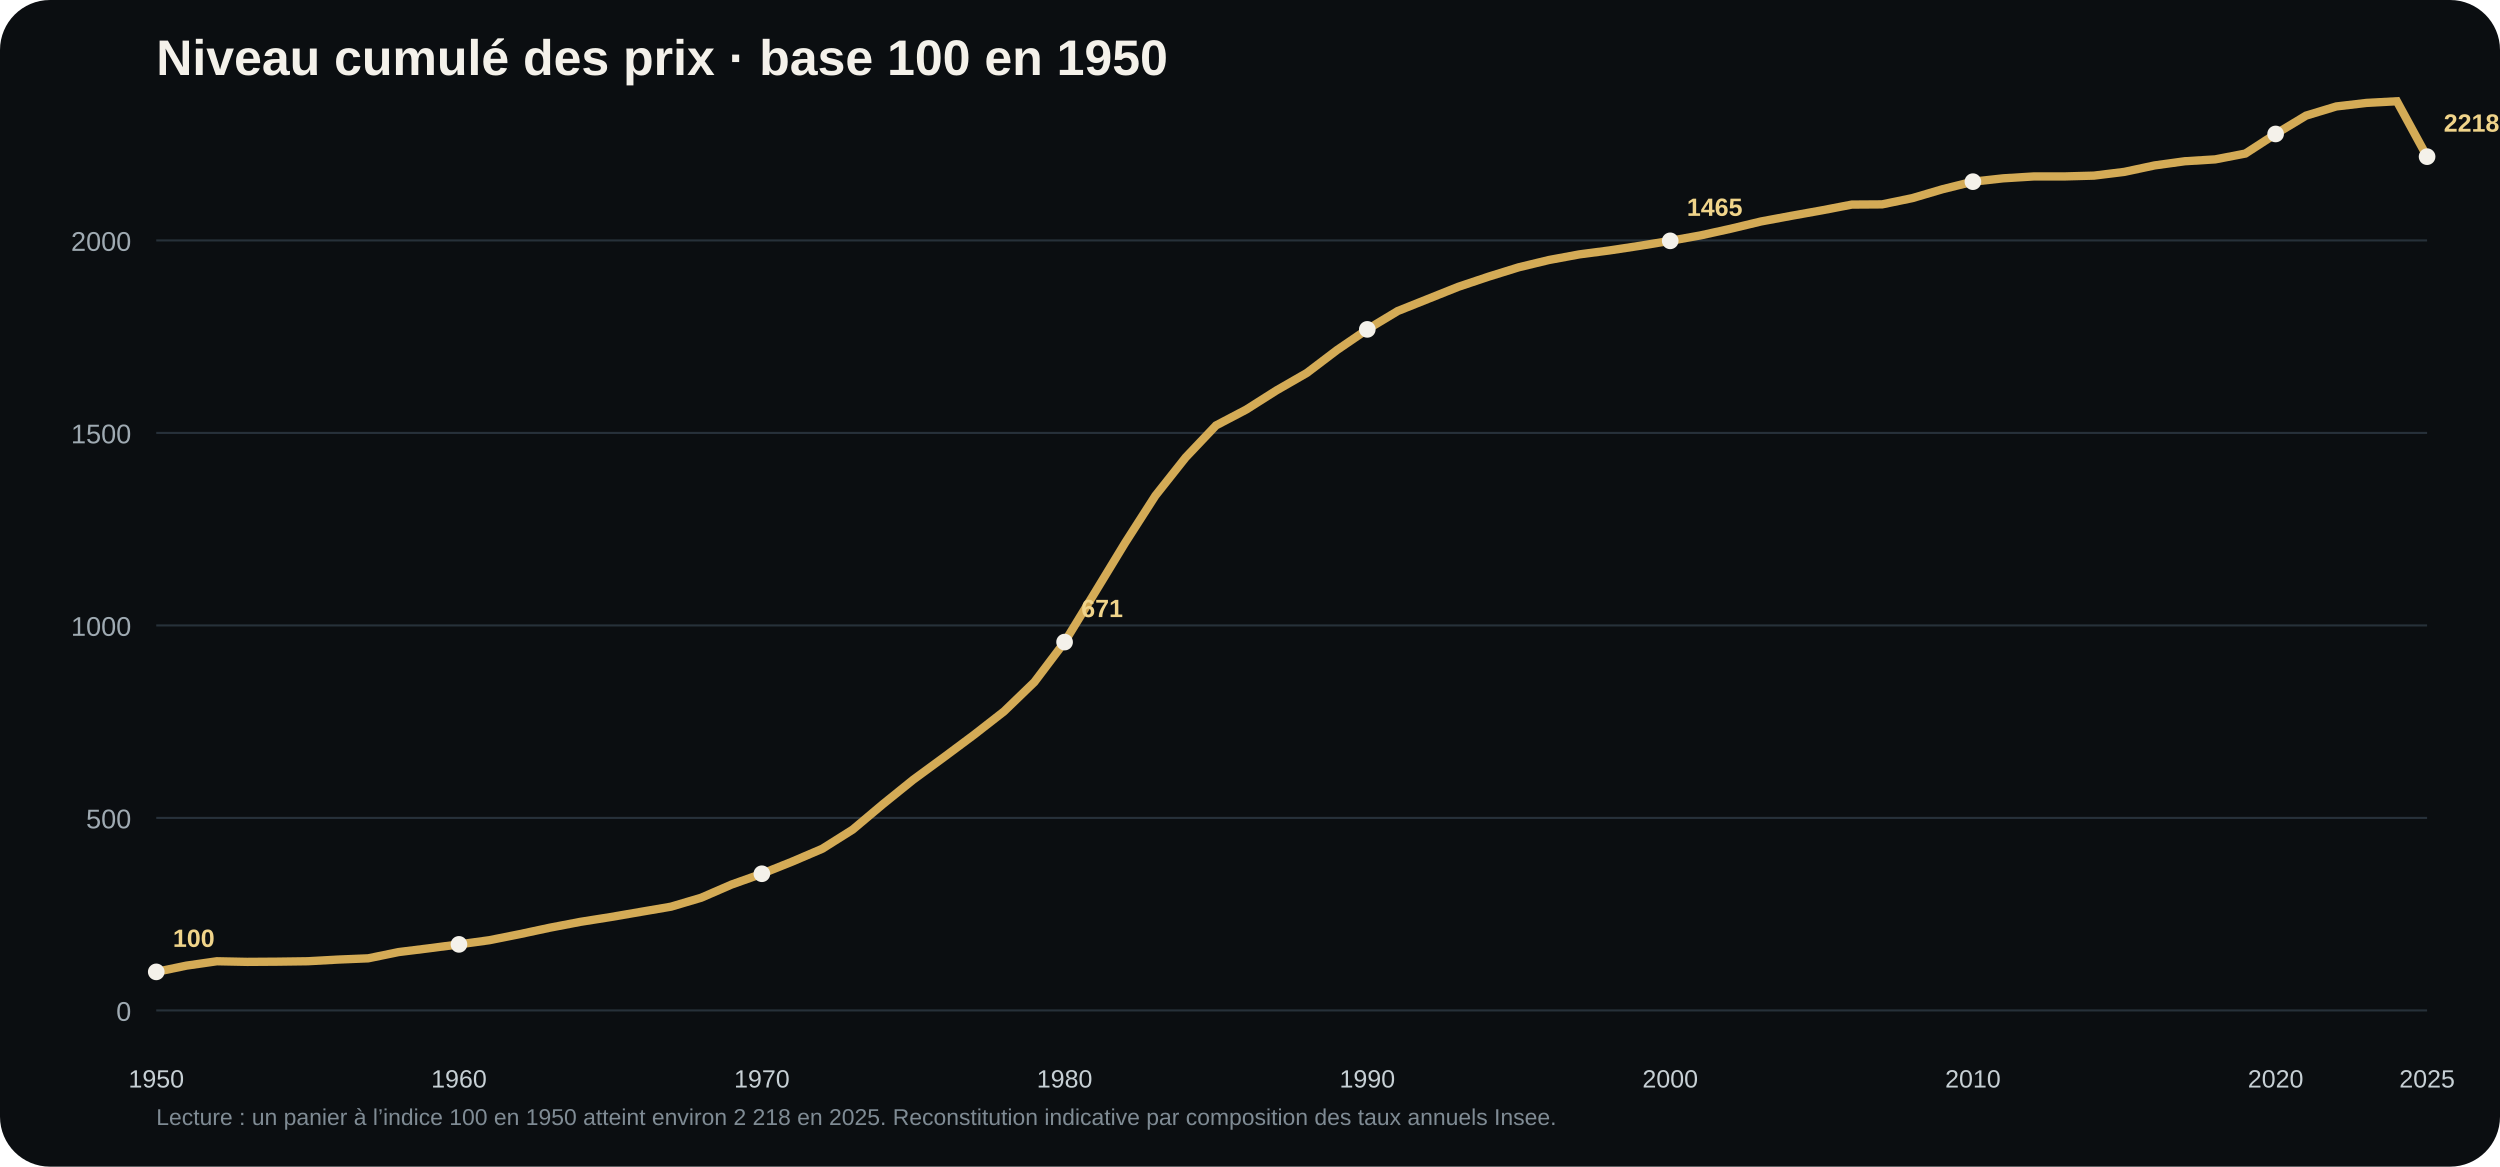
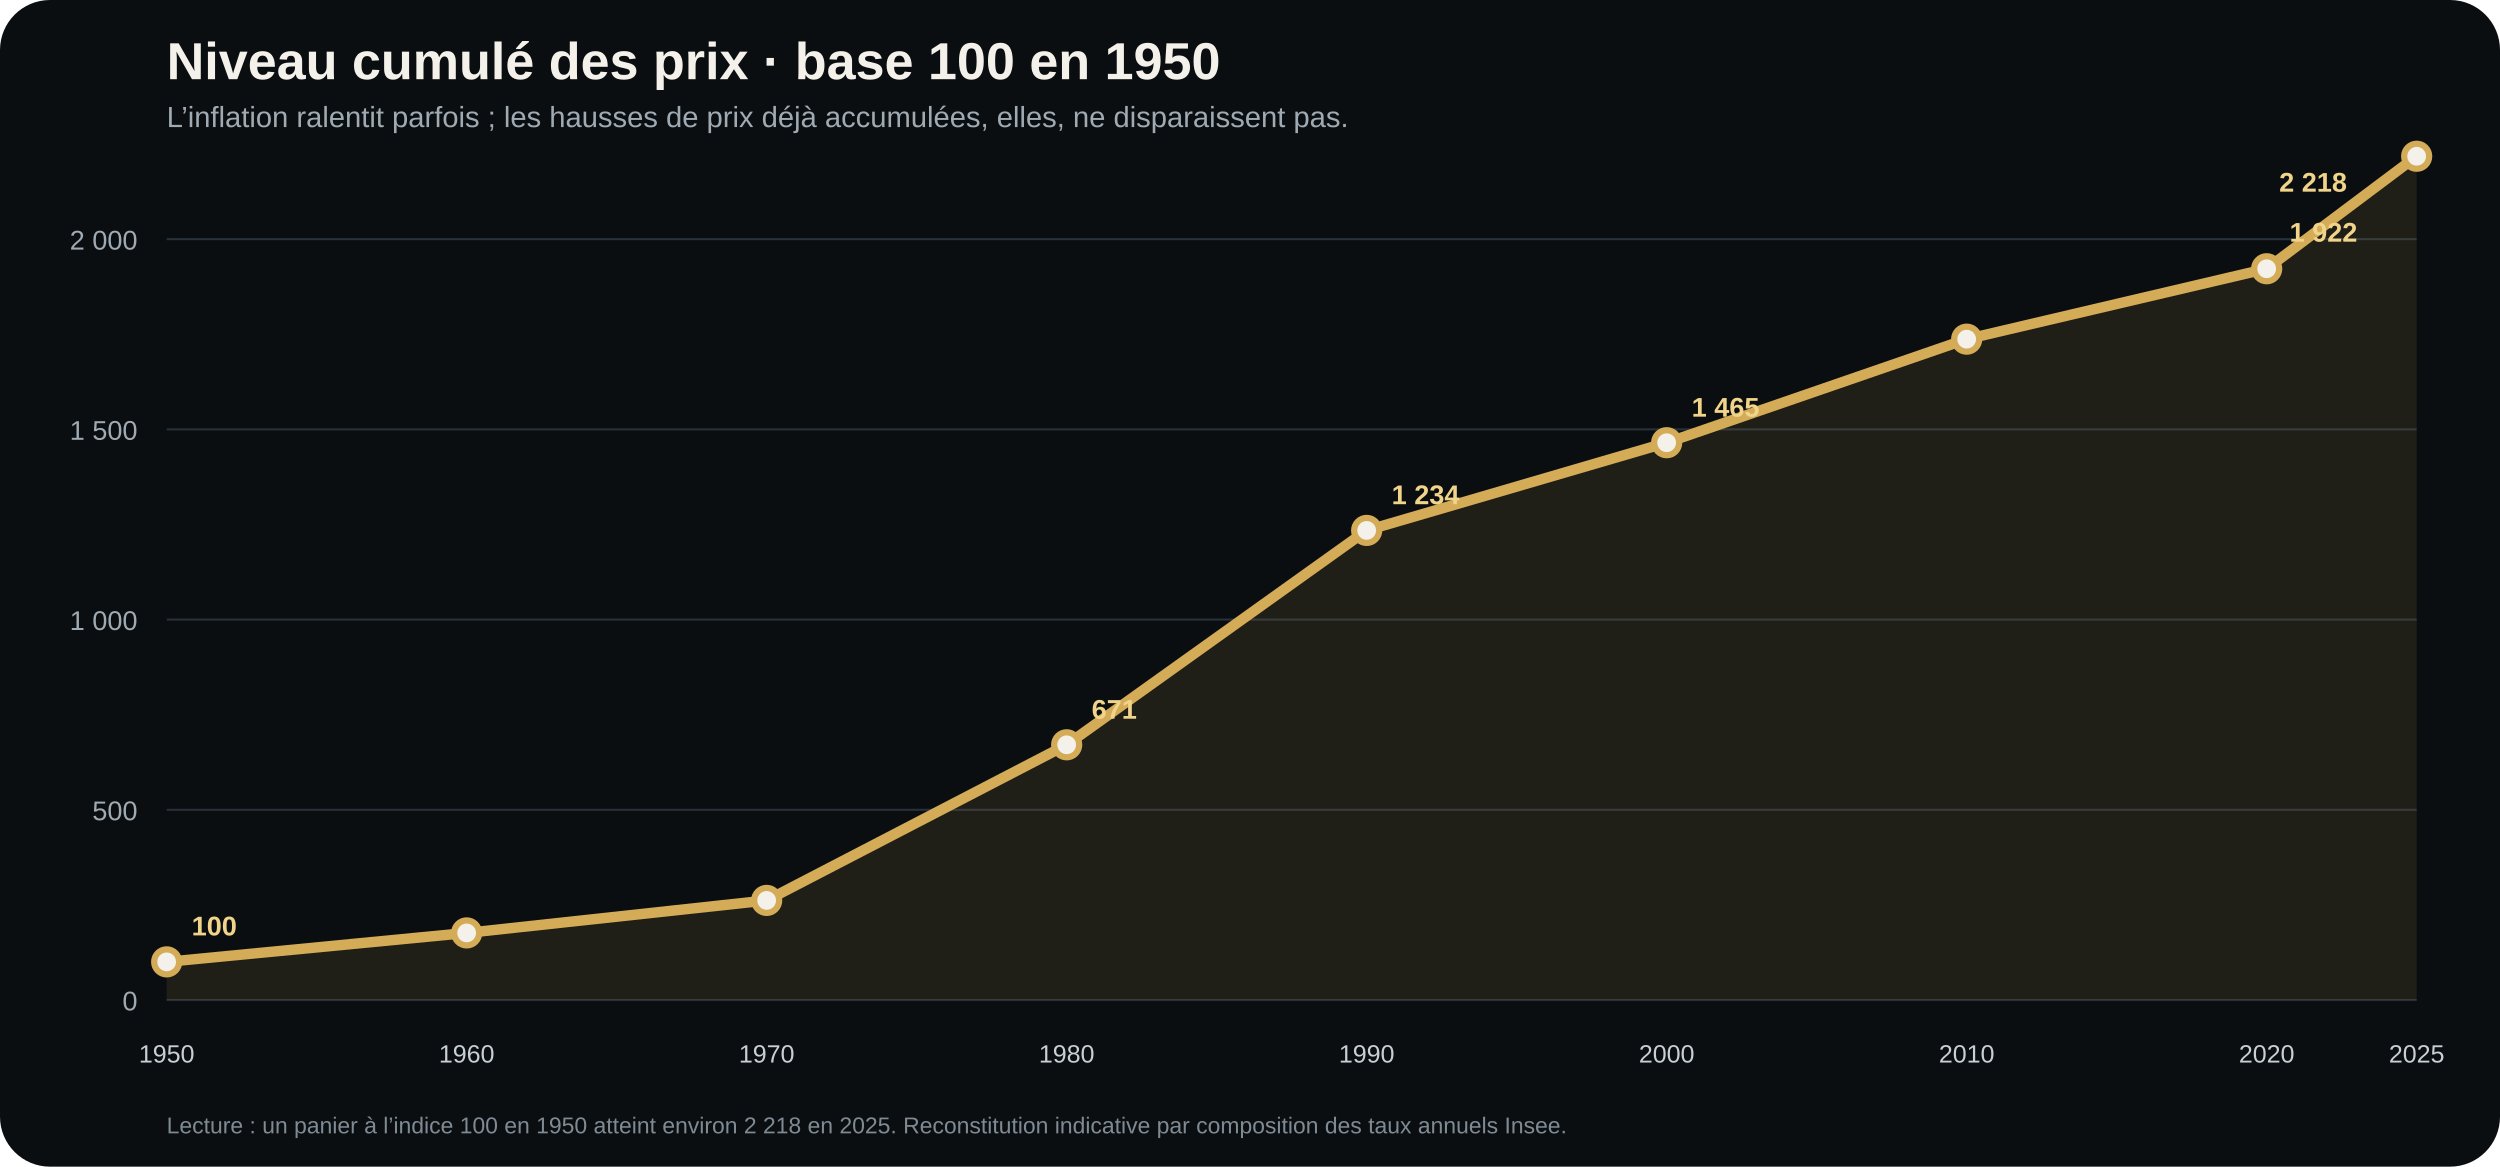
- <svg xmlns="http://www.w3.org/2000/svg" viewBox="0 0 1200 560" role="img" aria-labelledby="t2 d2">
+ <svg xmlns="http://www.w3.org/2000/svg" viewBox="0 0 1200 560" role="img" aria-labelledby="t d">
  <rect width="1200" height="560" rx="24" fill="#0b0e11" />
-   <text x="75" y="36" fill="#f4f1ea" font-size="24" font-family="Arial" font-weight="700">Niveau cumulé des prix · base 100 en 1950</text>
-   <line x1="75" y1="485" x2="1165" y2="485" stroke="#27313a" />
-   <text x="63" y="490" text-anchor="end" fill="#9faab2" font-size="13" font-family="Arial">0</text>
-   <line x1="75" y1="392.6" x2="1165" y2="392.6" stroke="#27313a" />
-   <text x="63" y="397.6" text-anchor="end" fill="#9faab2" font-size="13" font-family="Arial">500</text>
-   <line x1="75" y1="300.2" x2="1165" y2="300.2" stroke="#27313a" />
-   <text x="63" y="305.2" text-anchor="end" fill="#9faab2" font-size="13" font-family="Arial">1000</text>
-   <line x1="75" y1="207.8" x2="1165" y2="207.8" stroke="#27313a" />
-   <text x="63" y="212.8" text-anchor="end" fill="#9faab2" font-size="13" font-family="Arial">1500</text>
-   <line x1="75" y1="115.4" x2="1165" y2="115.4" stroke="#27313a" />
-   <text x="63" y="120.4" text-anchor="end" fill="#9faab2" font-size="13" font-family="Arial">2000</text>
-   <polyline points="75.0,466.5 89.5,463.5 104.1,461.4 118.6,461.7 133.1,461.6 147.7,461.4 162.2,460.6 176.7,460.0 191.3,457.0 205.8,455.2 220.3,453.3 234.9,451.3 249.4,448.4 263.9,445.3 278.5,442.5 293.0,440.2 307.5,437.7 322.1,435.2 336.6,430.9 351.1,424.6 365.7,419.4 380.2,413.6 394.7,407.4 409.3,398.2 423.8,386.0 438.3,374.3 452.9,363.6 467.4,352.8 481.9,341.5 496.5,327.4 511.0,308.2 525.5,284.5 540.1,260.5 554.6,237.9 569.1,219.6 583.7,204.2 598.2,196.6 612.7,187.4 627.3,179.0 641.8,168.0 656.3,158.1 670.9,149.3 685.4,143.5 699.9,137.7 714.5,132.8 729.0,128.3 743.5,124.8 758.1,122.1 772.6,120.2 787.1,118.0 801.7,115.6 816.2,113.0 830.7,109.8 845.3,106.3 859.8,103.6 874.3,101.0 888.9,98.2 903.4,98.1 917.9,95.1 932.5,90.8 947.0,87.2 961.5,85.6 976.1,84.7 990.6,84.7 1005.1,84.3 1019.7,82.5 1034.2,79.4 1048.7,77.4 1063.3,76.5 1077.8,73.7 1092.3,64.3 1106.9,55.5 1121.4,51.1 1135.9,49.4 1150.5,48.6 1165.0,75.2" fill="none" stroke="#d4ab56" stroke-width="4" />
-   <circle cx="75.0" cy="466.5" r="4" fill="#f4f1ea" />
-   <text x="75.0" y="522" text-anchor="middle" fill="#c7d0d5" font-size="12" font-family="Arial">1950</text>
-   <circle cx="220.3" cy="453.3" r="4" fill="#f4f1ea" />
-   <text x="220.3" y="522" text-anchor="middle" fill="#c7d0d5" font-size="12" font-family="Arial">1960</text>
-   <circle cx="365.7" cy="419.4" r="4" fill="#f4f1ea" />
-   <text x="365.7" y="522" text-anchor="middle" fill="#c7d0d5" font-size="12" font-family="Arial">1970</text>
-   <circle cx="511.0" cy="308.2" r="4" fill="#f4f1ea" />
-   <text x="511.0" y="522" text-anchor="middle" fill="#c7d0d5" font-size="12" font-family="Arial">1980</text>
-   <circle cx="656.3" cy="158.1" r="4" fill="#f4f1ea" />
-   <text x="656.3" y="522" text-anchor="middle" fill="#c7d0d5" font-size="12" font-family="Arial">1990</text>
-   <circle cx="801.7" cy="115.6" r="4" fill="#f4f1ea" />
-   <text x="801.7" y="522" text-anchor="middle" fill="#c7d0d5" font-size="12" font-family="Arial">2000</text>
-   <circle cx="947.0" cy="87.2" r="4" fill="#f4f1ea" />
-   <text x="947.0" y="522" text-anchor="middle" fill="#c7d0d5" font-size="12" font-family="Arial">2010</text>
-   <circle cx="1092.3" cy="64.3" r="4" fill="#f4f1ea" />
-   <text x="1092.3" y="522" text-anchor="middle" fill="#c7d0d5" font-size="12" font-family="Arial">2020</text>
-   <circle cx="1165.0" cy="75.2" r="4" fill="#f4f1ea" />
-   <text x="1165.0" y="522" text-anchor="middle" fill="#c7d0d5" font-size="12" font-family="Arial">2025</text>
-   <text x="83" y="454.5" fill="#f0d48a" font-size="12" font-weight="700" font-family="Arial">100</text>
-   <text x="519" y="296.2" fill="#f0d48a" font-size="12" font-weight="700" font-family="Arial">671</text>
-   <text x="809.7" y="103.6" fill="#f0d48a" font-size="12" font-weight="700" font-family="Arial">1465</text>
-   <text x="1173" y="63.2" fill="#f0d48a" font-size="12" font-weight="700" font-family="Arial">2218</text>
-   <text x="75" y="540" fill="#7f8b94" font-size="11" font-family="Arial">Lecture : un panier à l’indice 100 en 1950 atteint environ 2 218 en 2025. Reconstitution indicative par composition des taux annuels Insee.</text>
+   <text x="80" y="38" fill="#f4f1ea" font-size="25" font-family="Arial,sans-serif" font-weight="700">Niveau cumulé des prix · base 100 en 1950</text>
+   <text x="80" y="61" fill="#9faab2" font-size="14" font-family="Arial,sans-serif">L’inflation ralentit parfois ; les hausses de prix déjà accumulées, elles, ne disparaissent pas.</text>
+   <line x1="80" y1="480" x2="1160" y2="480" stroke="#27313a" />
+   <line x1="80" y1="388.7" x2="1160" y2="388.7" stroke="#27313a" />
+   <line x1="80" y1="297.4" x2="1160" y2="297.4" stroke="#27313a" />
+   <line x1="80" y1="206.1" x2="1160" y2="206.1" stroke="#27313a" />
+   <line x1="80" y1="114.8" x2="1160" y2="114.8" stroke="#27313a" />
+   <text x="66" y="485" text-anchor="end" fill="#9faab2" font-size="13" font-family="Arial">0</text>
+   <text x="66" y="393.7" text-anchor="end" fill="#9faab2" font-size="13" font-family="Arial">500</text>
+   <text x="66" y="302.4" text-anchor="end" fill="#9faab2" font-size="13" font-family="Arial">1 000</text>
+   <text x="66" y="211.1" text-anchor="end" fill="#9faab2" font-size="13" font-family="Arial">1 500</text>
+   <text x="66" y="119.8" text-anchor="end" fill="#9faab2" font-size="13" font-family="Arial">2 000</text>
+   <polygon points="80,461.7 224,447.8 368,432.2 512,357.5 656,254.6 800,212.5 944,162.8 1088,129.0 1160,75.0 1160,480 80,480" fill="#d4ab56" opacity="0.10" />
+   <polyline points="80,461.7 224,447.8 368,432.2 512,357.5 656,254.6 800,212.5 944,162.8 1088,129.0 1160,75.0" fill="none" stroke="#d4ab56" stroke-width="5" stroke-linecap="round" stroke-linejoin="round" />
+   <g fill="#f4f1ea" stroke="#d4ab56" stroke-width="3">
+     <circle cx="80" cy="461.7" r="6" />
+     <circle cx="224" cy="447.8" r="6" />
+     <circle cx="368" cy="432.2" r="6" />
+     <circle cx="512" cy="357.5" r="6" />
+     <circle cx="656" cy="254.6" r="6" />
+     <circle cx="800" cy="212.5" r="6" />
+     <circle cx="944" cy="162.8" r="6" />
+     <circle cx="1088" cy="129.0" r="6" />
+     <circle cx="1160" cy="75.0" r="6" />
+   </g>
+   <g fill="#c7d0d5" font-size="12" font-family="Arial" text-anchor="middle">
+     <text x="80" y="510">1950</text>
+     <text x="224" y="510">1960</text>
+     <text x="368" y="510">1970</text>
+     <text x="512" y="510">1980</text>
+     <text x="656" y="510">1990</text>
+     <text x="800" y="510">2000</text>
+     <text x="944" y="510">2010</text>
+     <text x="1088" y="510">2020</text>
+     <text x="1160" y="510">2025</text>
+   </g>
+   <g fill="#f0d48a" font-size="13" font-family="Arial" font-weight="700">
+     <text x="92" y="449">100</text>
+     <text x="524" y="345">671</text>
+     <text x="668" y="242">1 234</text>
+     <text x="812" y="200">1 465</text>
+     <text x="1099" y="116">1 922</text>
+     <text x="1094" y="92">2 218</text>
+   </g>
+   <text x="80" y="544" fill="#7f8b94" font-size="11" font-family="Arial">Lecture : un panier à l’indice 100 en 1950 atteint environ 2 218 en 2025. Reconstitution indicative par composition des taux annuels Insee.</text>
</svg>
